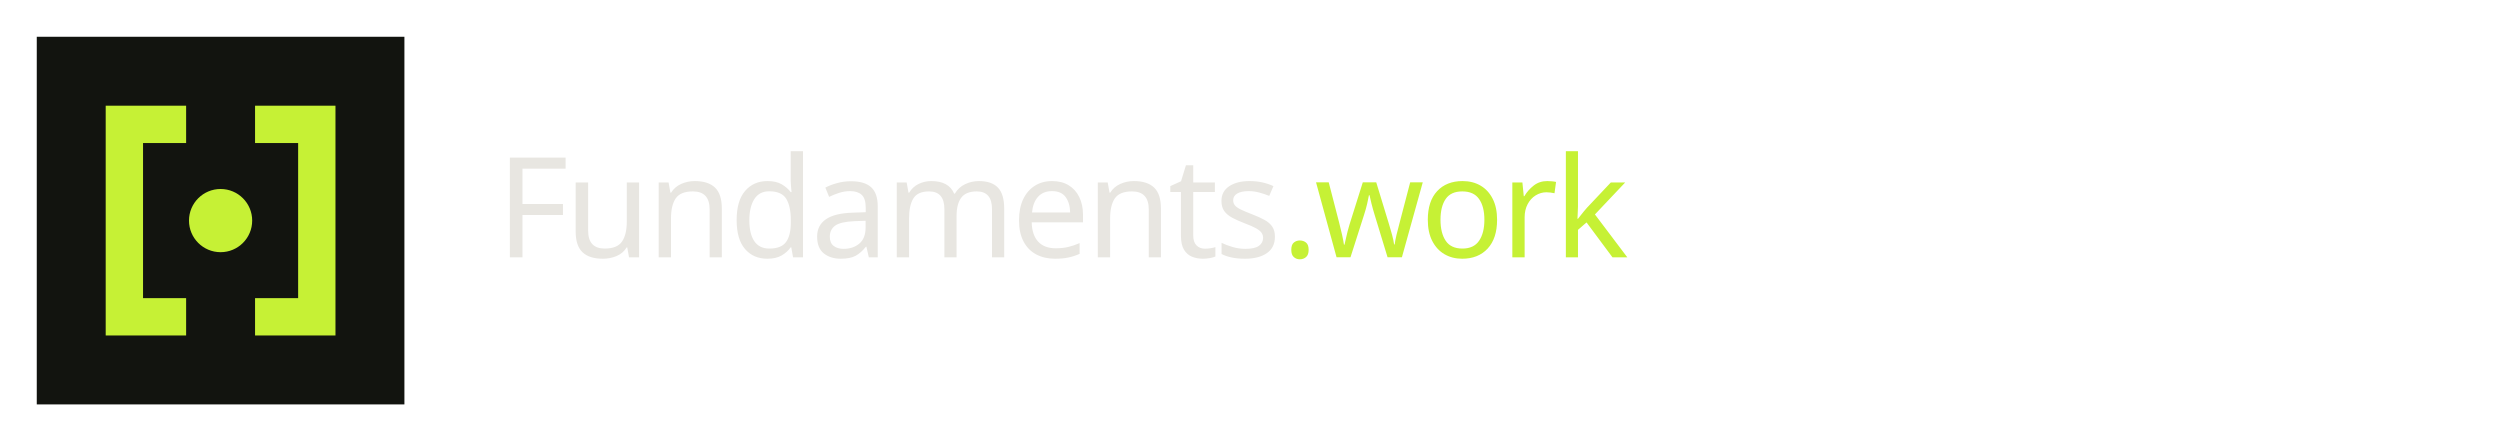
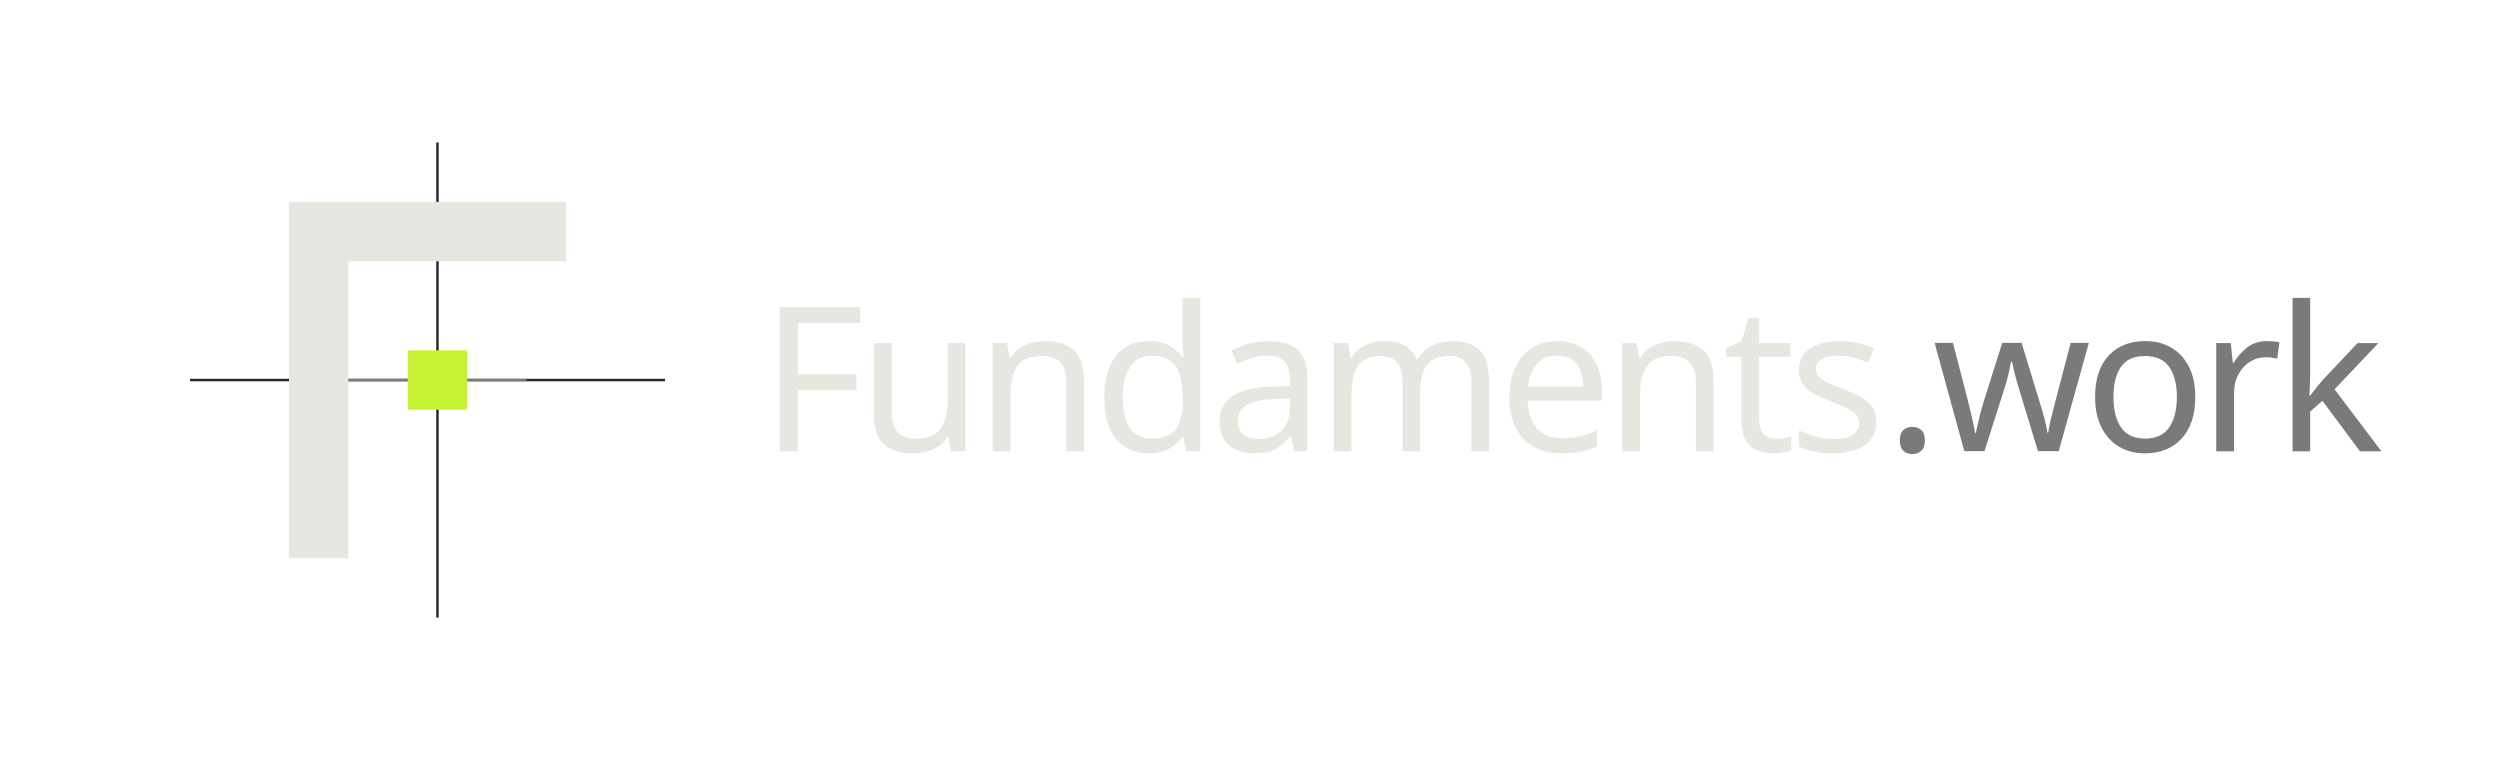
- <svg xmlns="http://www.w3.org/2000/svg" viewBox="0 0 680 120" width="680" height="120">
-   <g transform="translate(10, 10) scale(0.1953125)">
-     <rect width="512" height="512" fill="#12140f" />
-     <path d="M 208 96 H 96 V 416 H 208 V 364 H 148 V 148 H 208 Z" fill="#c6f135" />
-     <circle cx="256" cy="256" r="44" fill="#c6f135" />
-     <path d="M 304 96 H 416 V 416 H 304 V 364 H 364 V 148 H 304 Z" fill="#c6f135" />
+ <svg xmlns="http://www.w3.org/2000/svg" viewBox="0 0 842 256" width="842" height="256">
+   <g transform="translate(37.333 21.333) scale(0.416667)">
+     <rect x="64" y="255" width="384" height="2" fill="#28282c" />
+     <rect x="263" y="64" width="2" height="384" fill="#28282c" />
+     <rect x="192" y="255" width="144" height="2" fill="#7a7a7a" />
+     <path d="M 144 112 H 368 V 160 H 192 V 400 H 144 Z" fill="#e8e6e1" />
+     <rect x="240" y="232" width="48" height="48" fill="#c6f135" />
  </g>
-   <text x="135" y="70" font-family="DM Sans, sans-serif" font-size="38" font-weight="300" fill="#e8e6e1" letter-spacing="-0.03em">Fundaments<tspan fill="#c6f135">.work</tspan>
+   <text x="256" y="152" font-family="DM Sans, sans-serif" font-size="68" font-weight="300" fill="#e8e6e1" letter-spacing="-2.38">Fundaments<tspan fill="#7a7a7a">.work</tspan>
  </text>
</svg>
